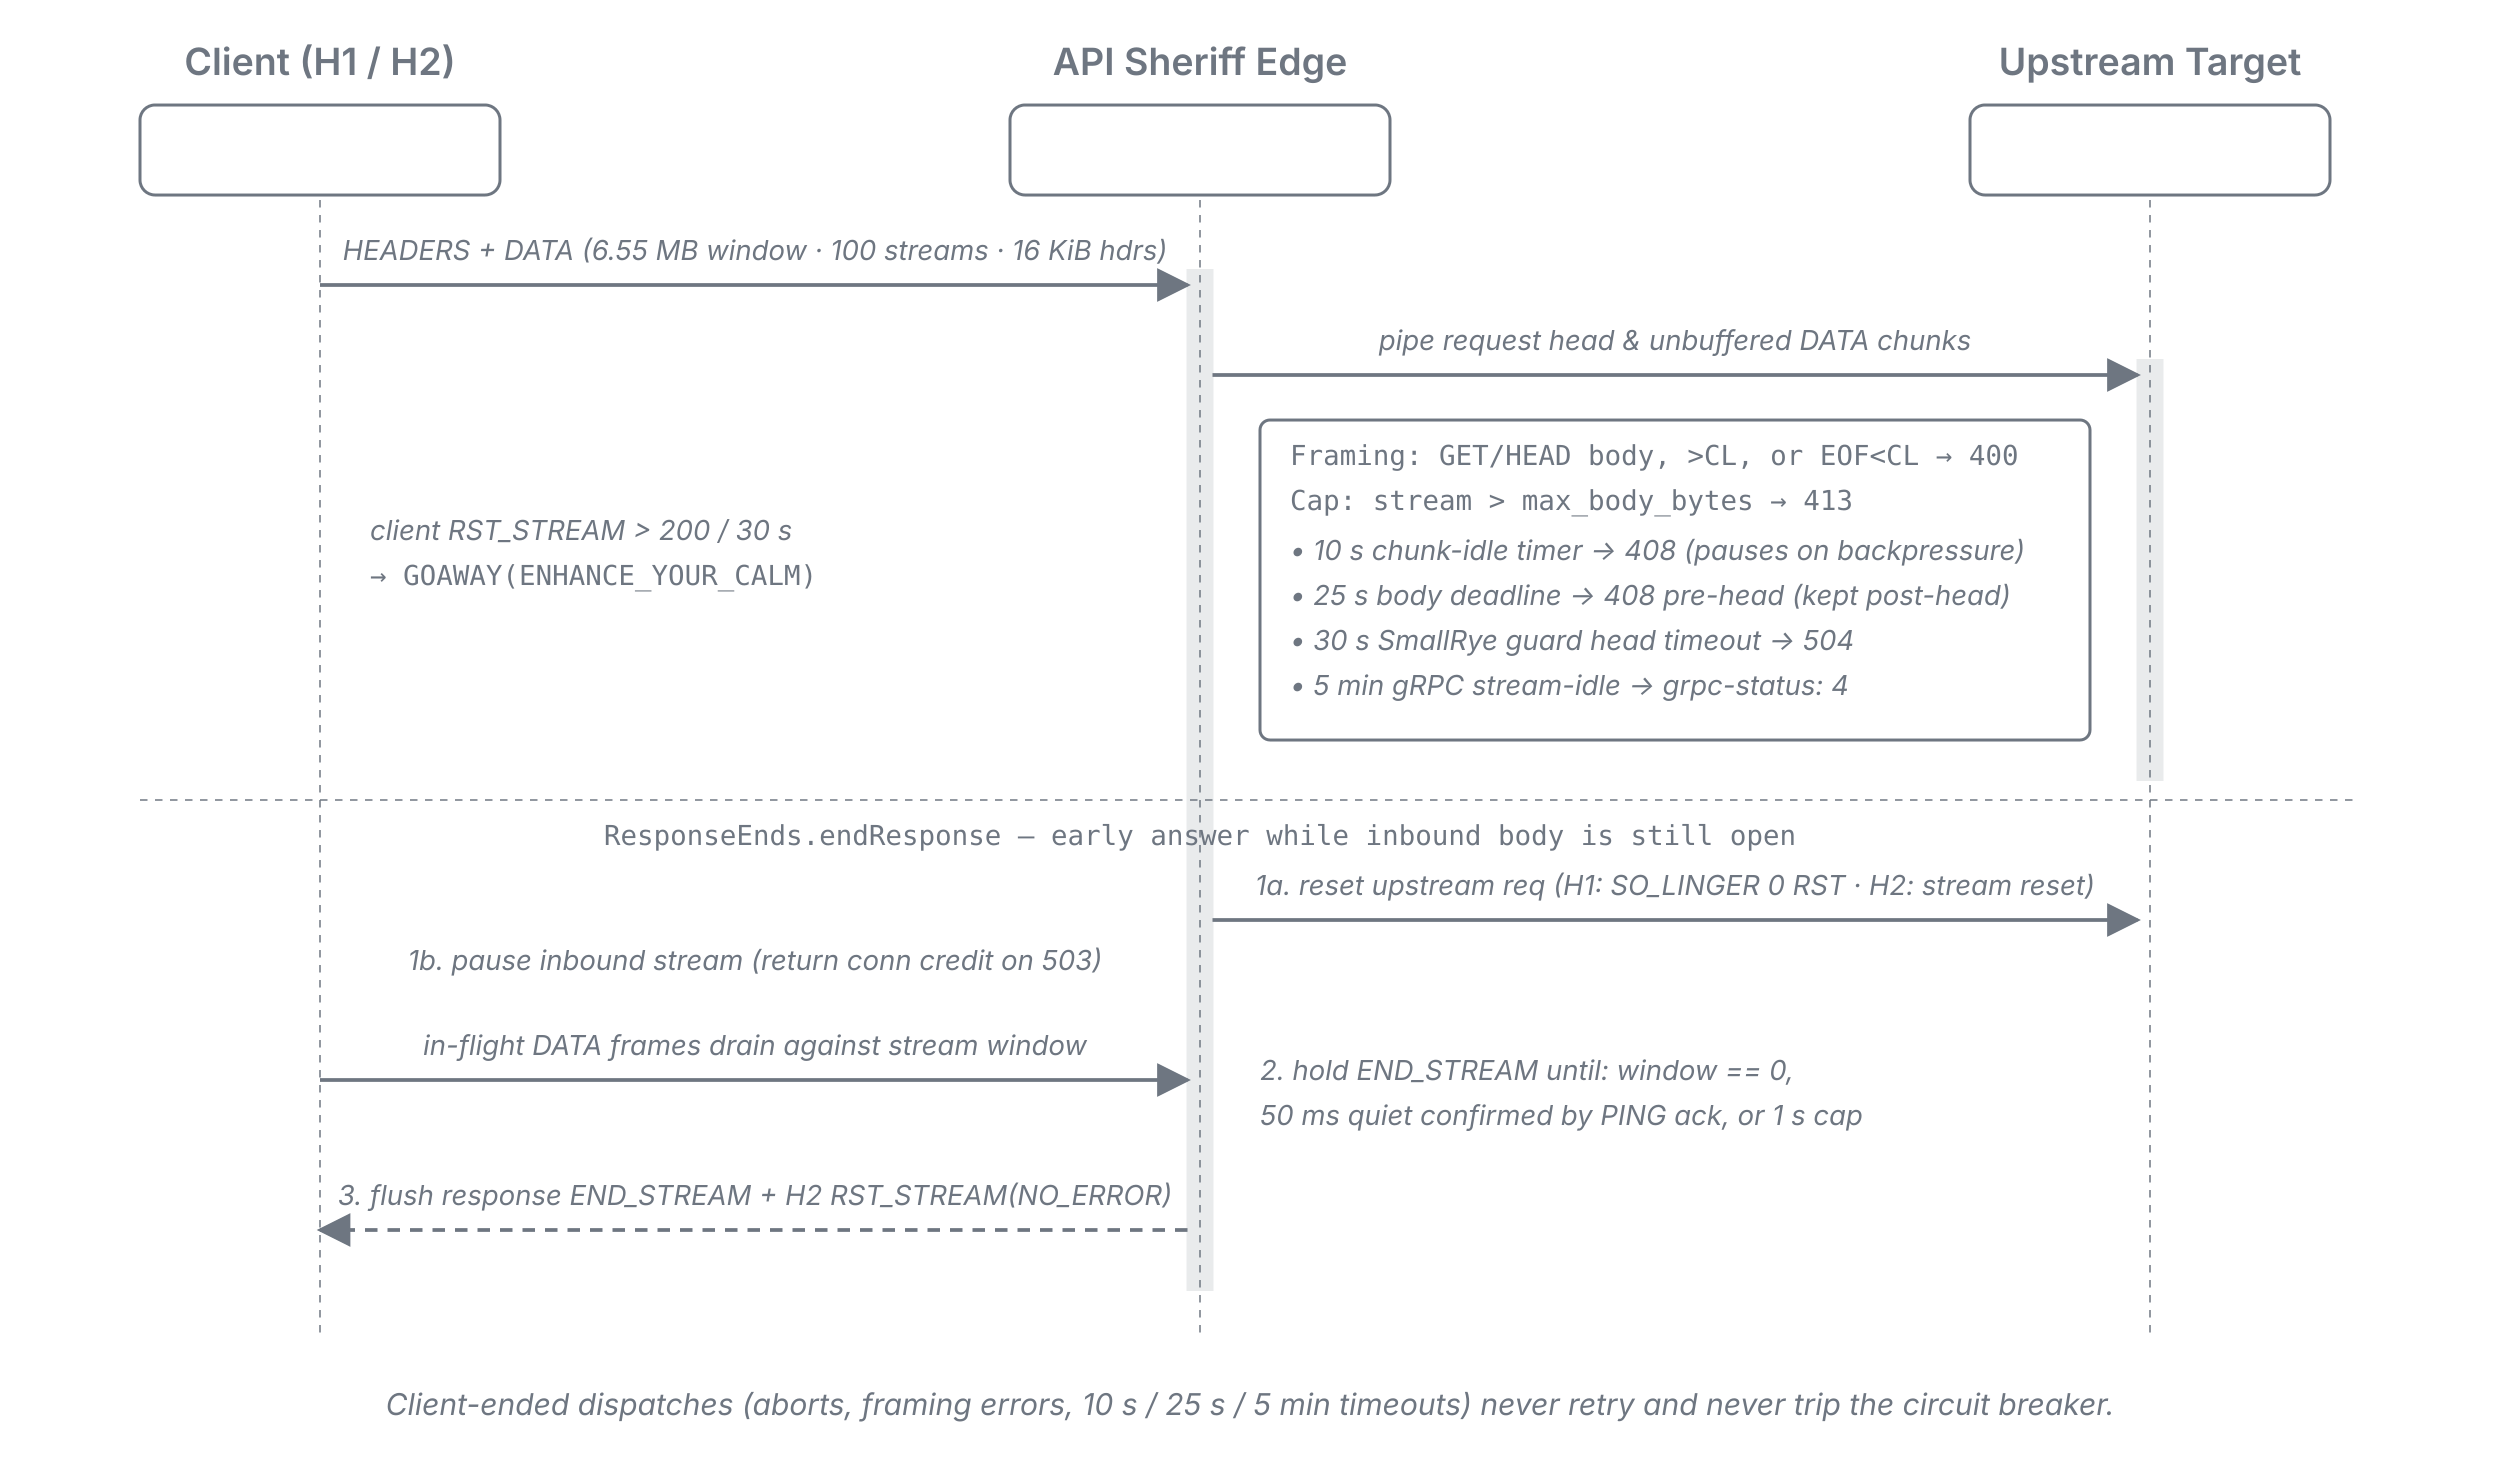
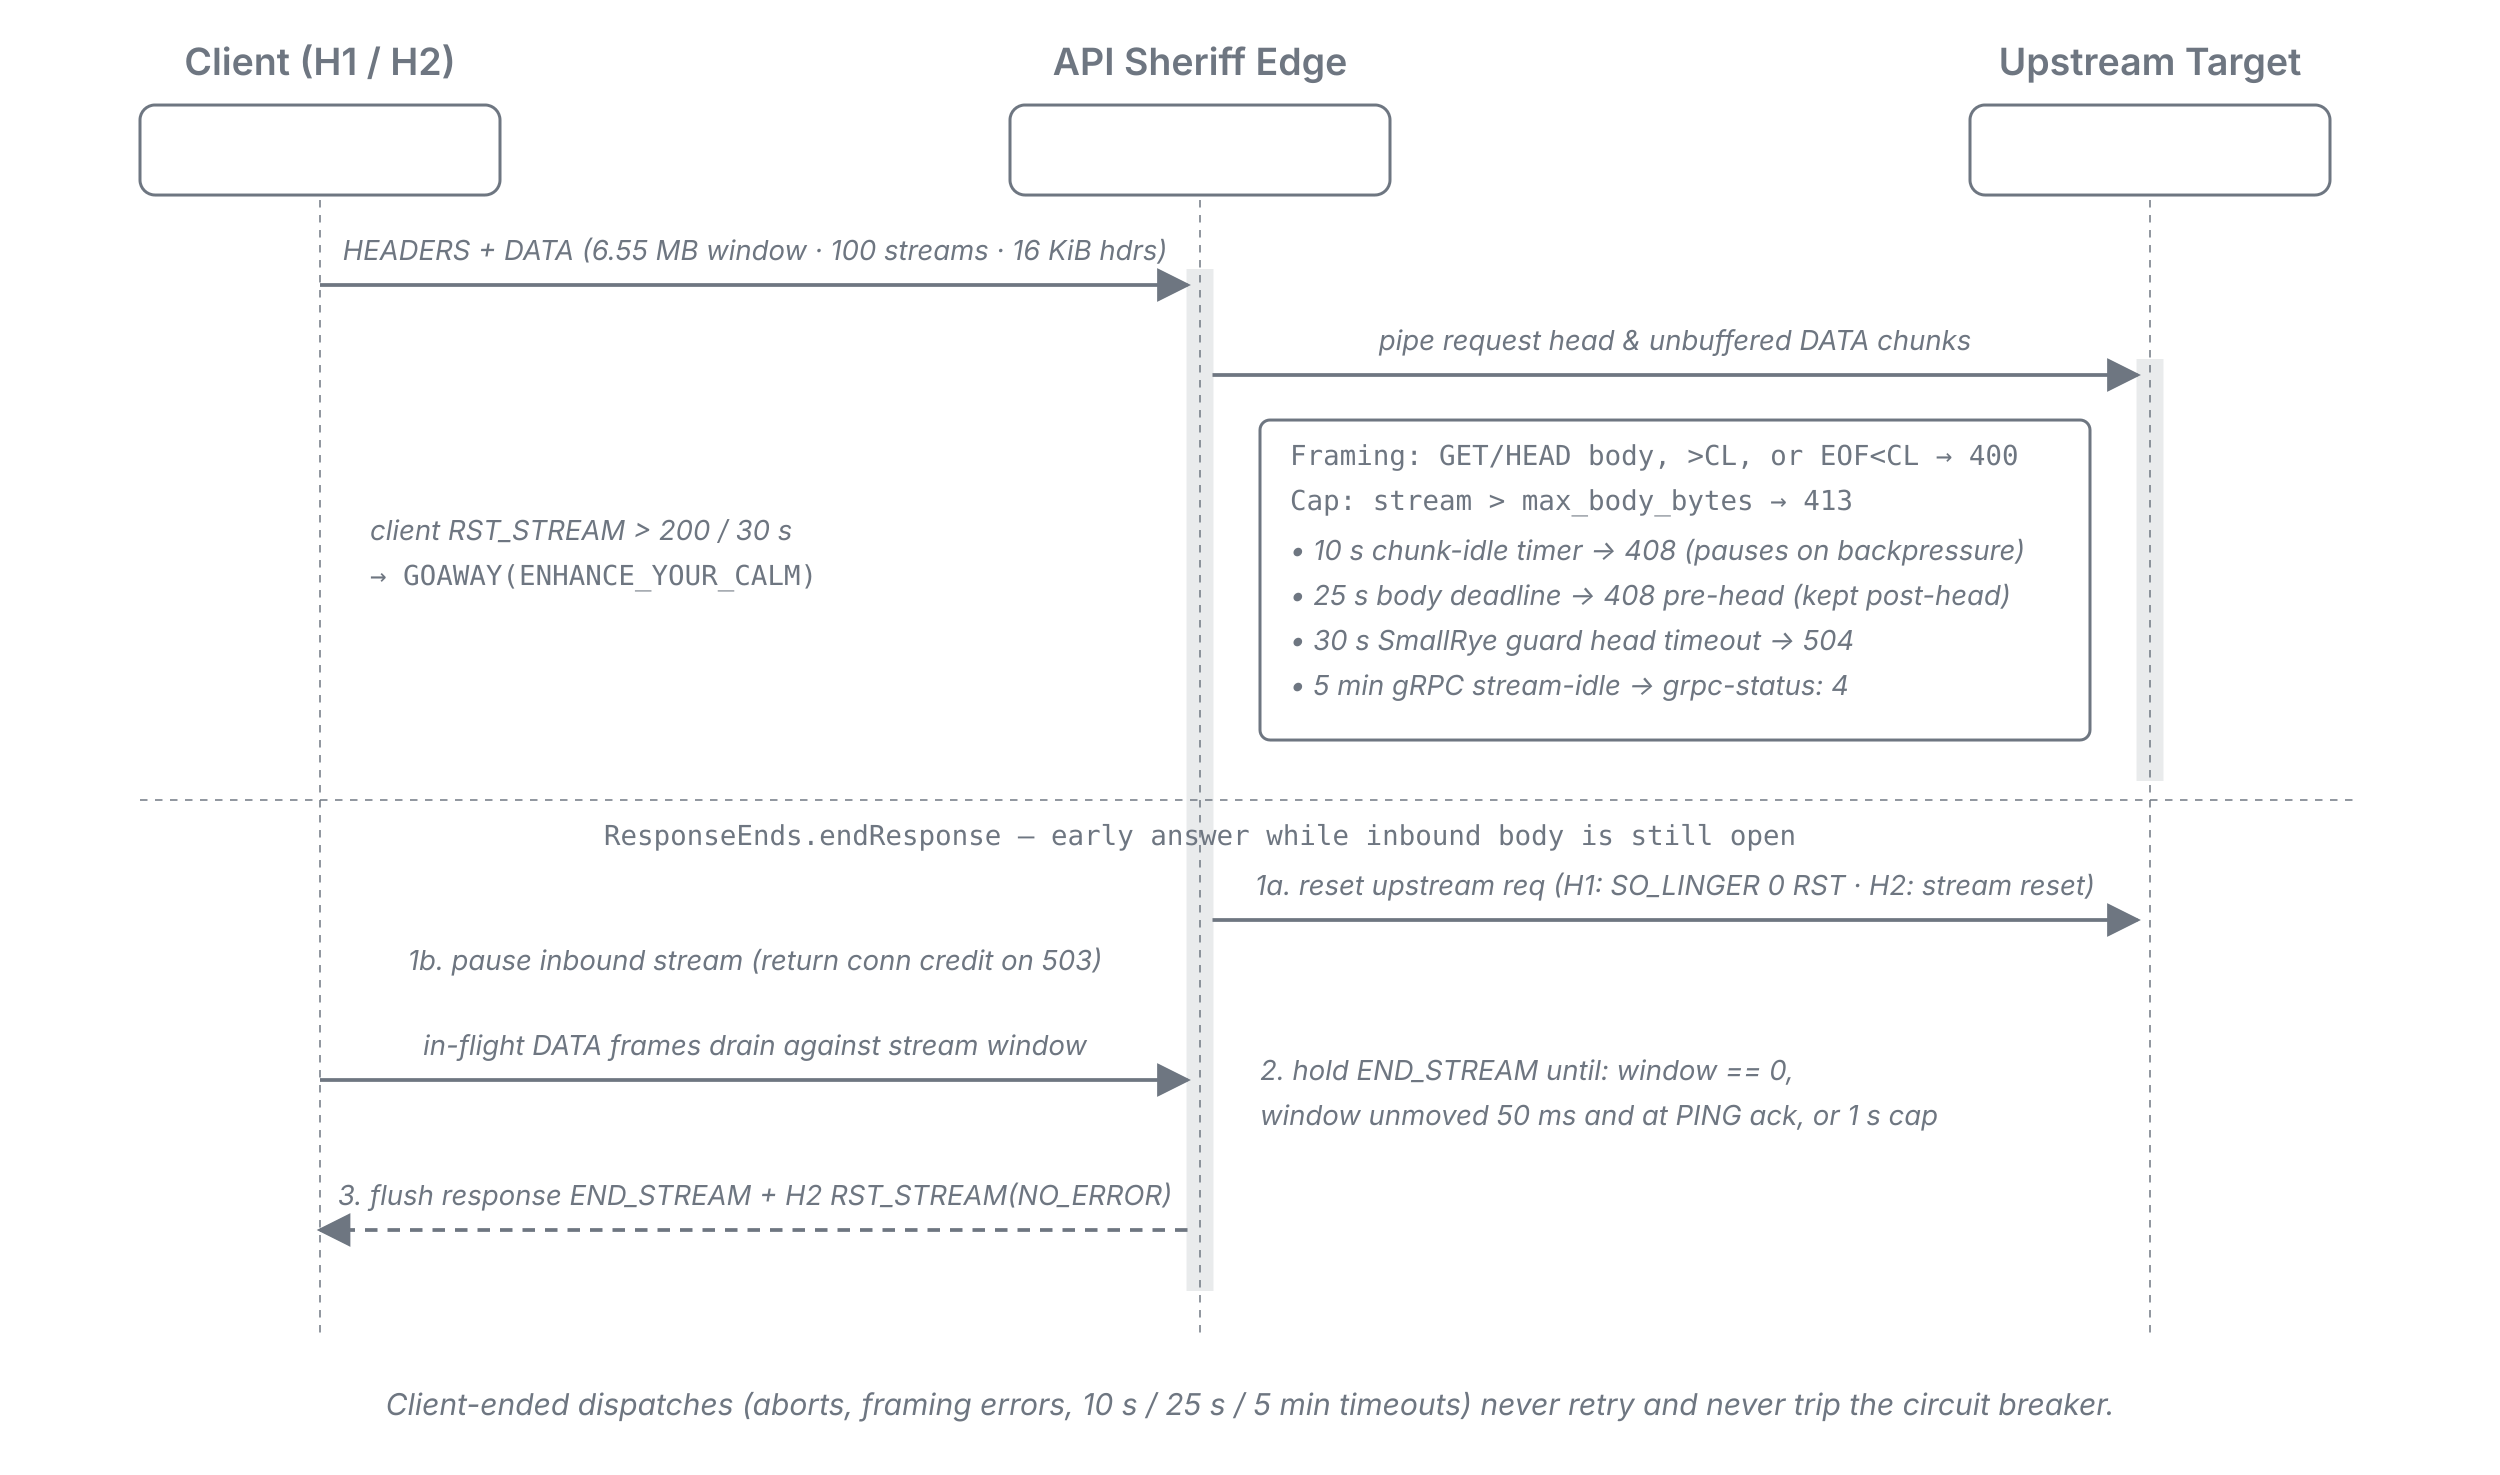
<svg xmlns="http://www.w3.org/2000/svg" viewBox="0 0 1000 590" role="img" aria-labelledby="title desc" font-family="ui-sans-serif, -apple-system, system-ui, 'Segoe UI', sans-serif">
  <defs>
    <marker id="arrow" viewBox="0 0 10 10" refX="9" refY="5" markerWidth="9" markerHeight="9" orient="auto">
      <path d="M0,0 L10,5 L0,10 z" class="arrow-fill" />
    </marker>
    <style>
      .col-header   { font-size: 15px; font-weight: 600; fill: #6e7681; text-anchor: middle; }
      .stroke       { stroke: #6e7681; stroke-width: 1.2; fill: none; }
      .sep          { stroke: #6e7681; stroke-width: 0.6; stroke-dasharray: 3 3; fill: none; }
      .arrow        { stroke: #6e7681; stroke-width: 1.5; fill: none; }
      .arrow-return { stroke: #6e7681; stroke-width: 1.5; fill: none; stroke-dasharray: 5 4; }
      .arrow-fill   { fill: #6e7681; }
      .arrow-lbl    { font-size: 11px; fill: #6e7681; text-anchor: middle; font-style: italic; }
      .mono-lbl     { font-size: 11px; fill: #6e7681; text-anchor: middle; font-family: ui-monospace, 'SF Mono', Menlo, Consolas, monospace; }
      .activation   { stroke: #6e7681; stroke-width: 0.8; fill: #6e7681; opacity: 0.15; }
      .note         { font-size: 11px; fill: #6e7681; text-anchor: start; font-style: italic; }
      .note-mono    { font-size: 11px; fill: #6e7681; text-anchor: start; font-family: ui-monospace, 'SF Mono', Menlo, Consolas, monospace; }
      .caption      { font-size: 12px; fill: #6e7681; text-anchor: middle; font-style: italic; }
    </style>
  </defs>
  <text x="128" y="30" class="col-header">Client (H1 / H2)</text>
  <rect class="stroke" x="56" y="42" width="144" height="36" rx="6" />
  <line class="sep" x1="128" y1="80" x2="128" y2="536" />
  <text x="480" y="30" class="col-header">API Sheriff Edge</text>
  <rect class="stroke" x="404" y="42" width="152" height="36" rx="6" />
  <line class="sep" x1="480" y1="80" x2="480" y2="536" />
  <text x="860" y="30" class="col-header">Upstream Target</text>
  <rect class="stroke" x="788" y="42" width="144" height="36" rx="6" />
  <line class="sep" x1="860" y1="80" x2="860" y2="536" />
  <rect class="activation" x="475" y="108" width="10" height="408" />
  <rect class="activation" x="855" y="144" width="10" height="168" />
  <line class="arrow" x1="128" y1="114" x2="475" y2="114" marker-end="url(#arrow)" />
  <text x="302" y="104" class="arrow-lbl">HEADERS + DATA (6.55 MB window · 100 streams · 16 KiB hdrs)</text>
  <line class="arrow" x1="485" y1="150" x2="855" y2="150" marker-end="url(#arrow)" />
  <text x="670" y="140" class="arrow-lbl">pipe request head &amp; unbuffered DATA chunks</text>
  <rect class="stroke" x="504" y="168" width="332" height="128" rx="4" />
  <text x="516" y="186" class="note-mono">Framing: GET/HEAD body, &gt;CL, or EOF&lt;CL → 400</text>
  <text x="516" y="204" class="note-mono">Cap:     stream &gt; max_body_bytes → 413</text>
  <text x="516" y="224" class="note">• 10 s chunk-idle timer → 408 (pauses on backpressure)</text>
  <text x="516" y="242" class="note">• 25 s body deadline → 408 pre-head (kept post-head)</text>
  <text x="516" y="260" class="note">• 30 s SmallRye guard head timeout → 504</text>
  <text x="516" y="278" class="note">• 5 min gRPC stream-idle → grpc-status: 4</text>
  <text x="148" y="216" class="note">client RST_STREAM &gt; 200 / 30 s</text>
  <text x="148" y="234" class="note-mono">→ GOAWAY(ENHANCE_YOUR_CALM)</text>
  <line class="sep" x1="56" y1="320" x2="944" y2="320" />
  <text x="480" y="338" class="mono-lbl">ResponseEnds.endResponse — early answer while inbound body is still open</text>
  <line class="arrow" x1="485" y1="368" x2="855" y2="368" marker-end="url(#arrow)" />
  <text x="670" y="358" class="arrow-lbl">1a. reset upstream req (H1: SO_LINGER 0 RST · H2: stream reset)</text>
  <text x="302" y="388" class="arrow-lbl">1b. pause inbound stream (return conn credit on 503)</text>
  <line class="arrow" x1="128" y1="432" x2="475" y2="432" marker-end="url(#arrow)" />
  <text x="302" y="422" class="arrow-lbl">in-flight DATA frames drain against stream window</text>
  <text x="504" y="432" class="note">2. hold END_STREAM until: window == 0,</text>
-   <text x="504" y="450" class="note">   50 ms quiet confirmed by PING ack, or 1 s cap</text>
+   <text x="504" y="450" class="note">   window unmoved 50 ms and at PING ack, or 1 s cap</text>
  <line class="arrow-return" x1="475" y1="492" x2="128" y2="492" marker-end="url(#arrow)" />
  <text x="302" y="482" class="arrow-lbl">3. flush response END_STREAM + H2 RST_STREAM(NO_ERROR)</text>
  <text x="500" y="566" class="caption">Client-ended dispatches (aborts, framing errors, 10 s / 25 s / 5 min timeouts) never retry and never trip the circuit breaker.</text>
</svg>
